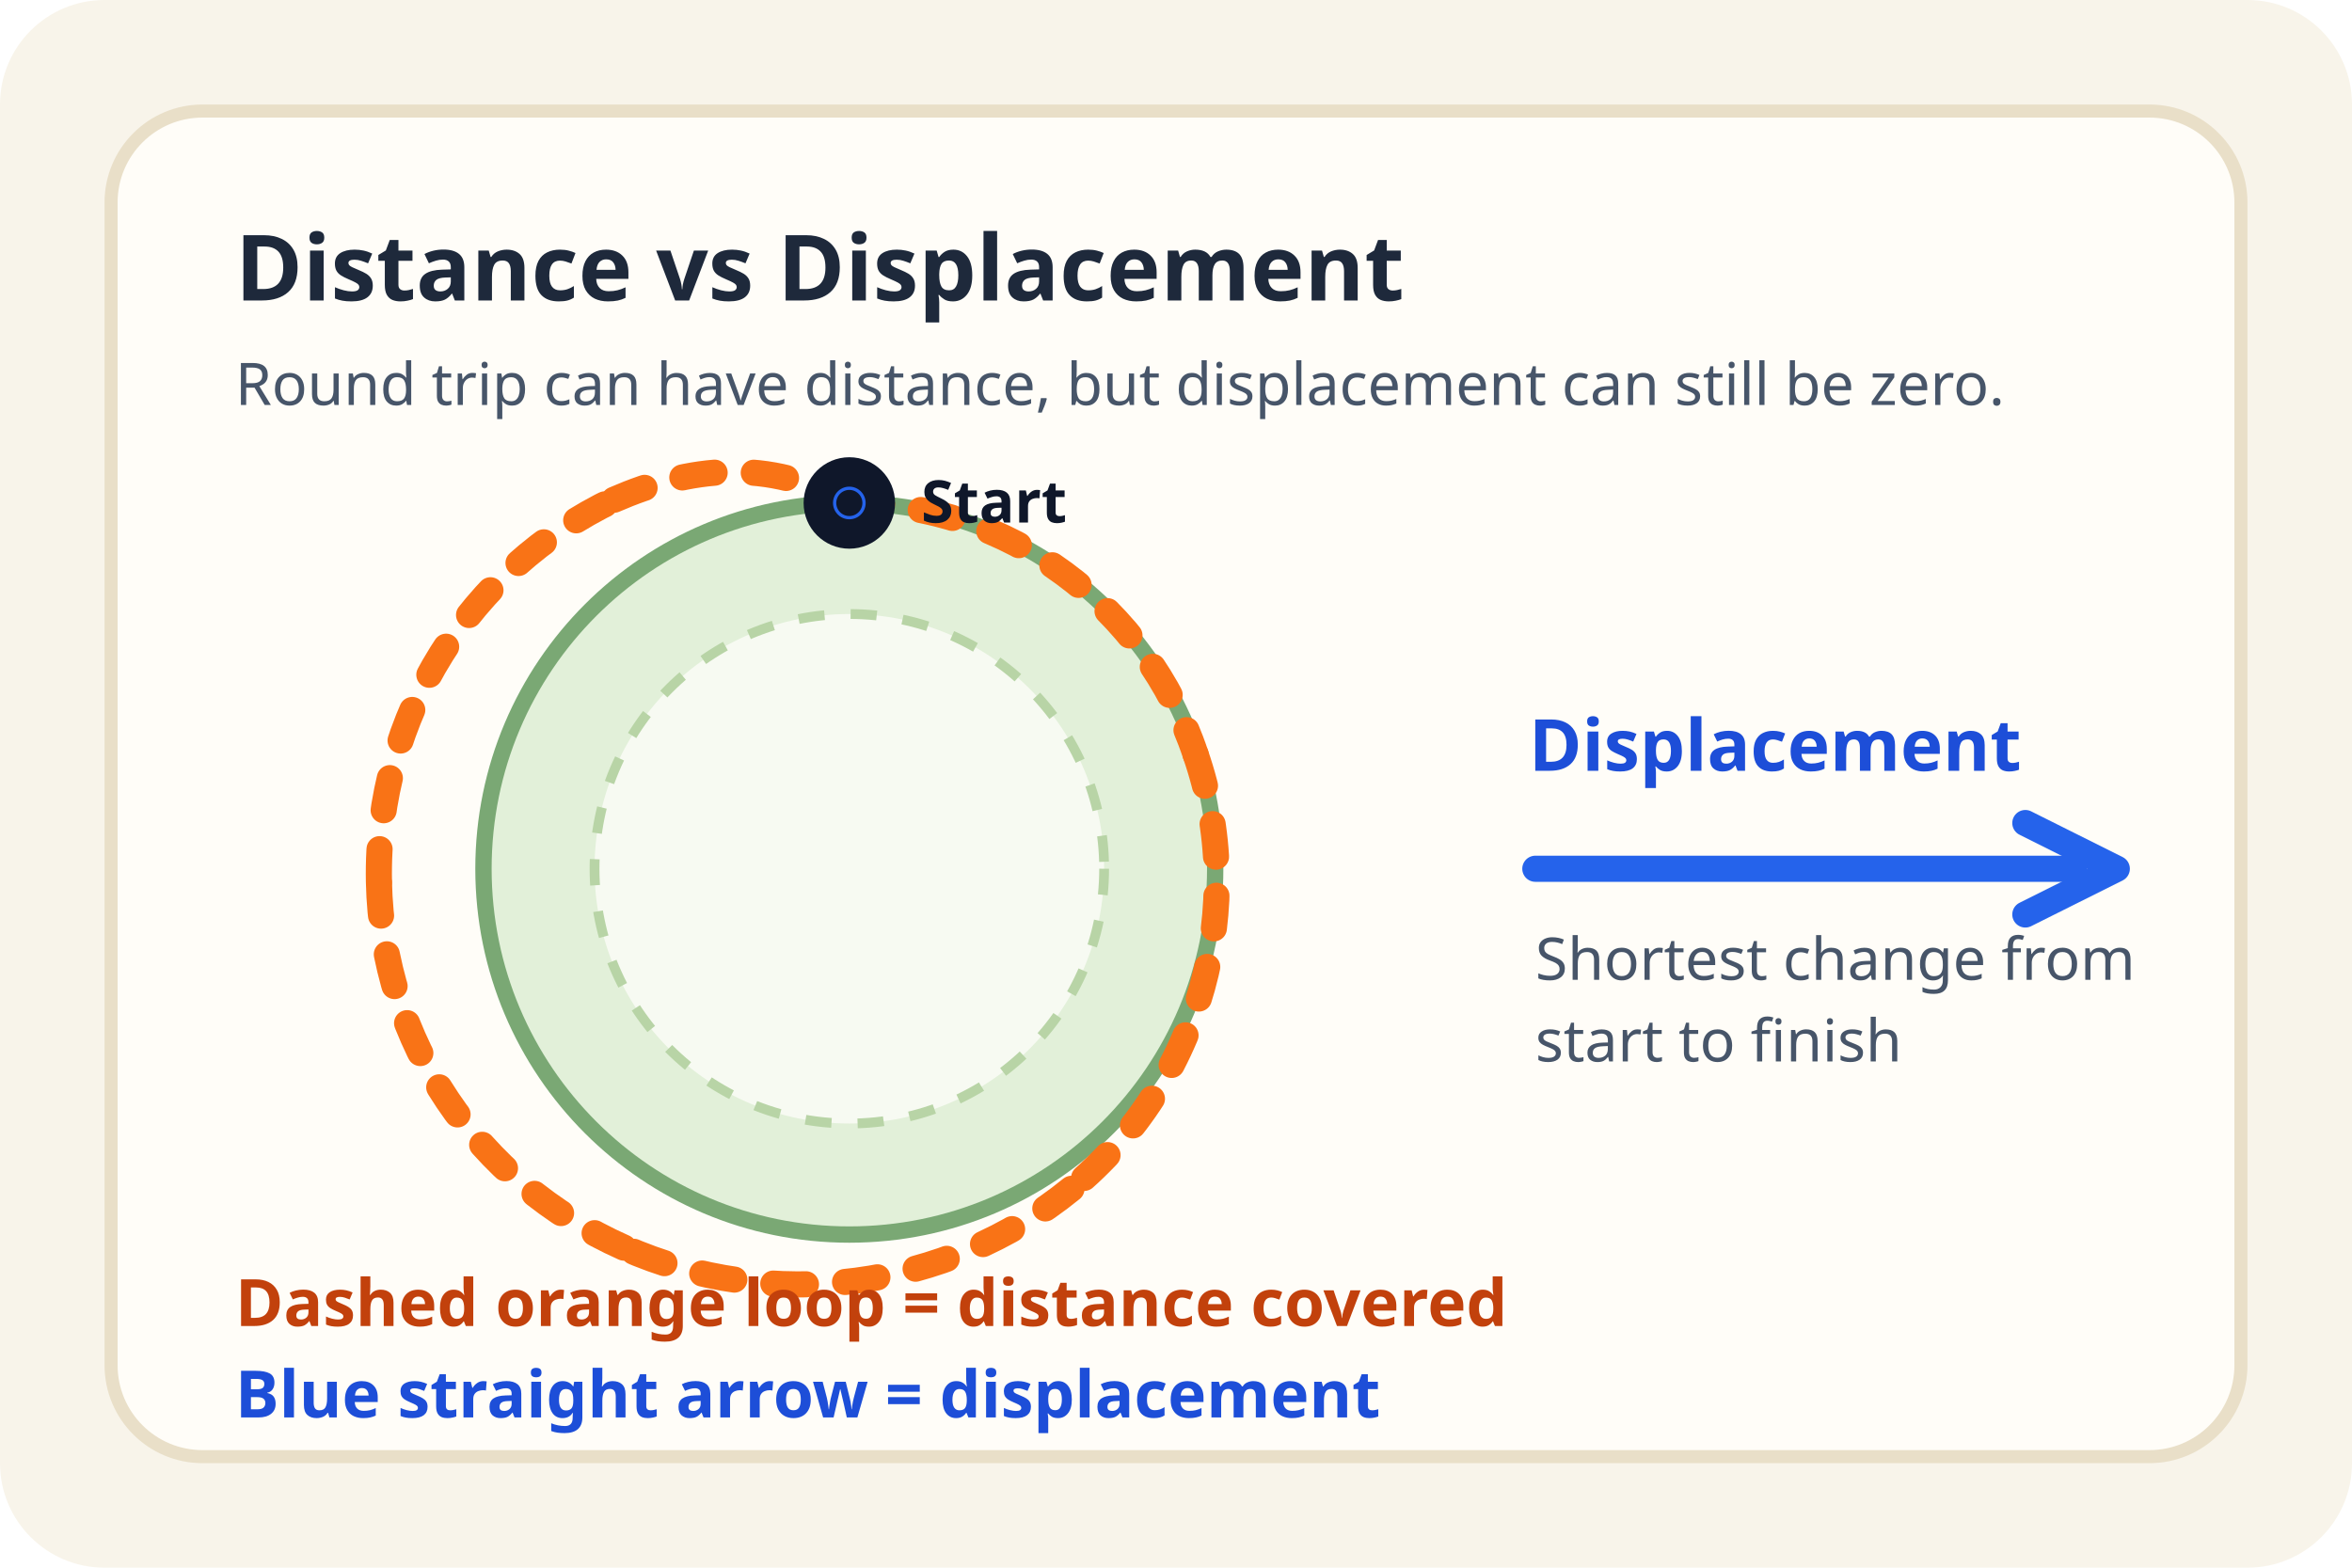
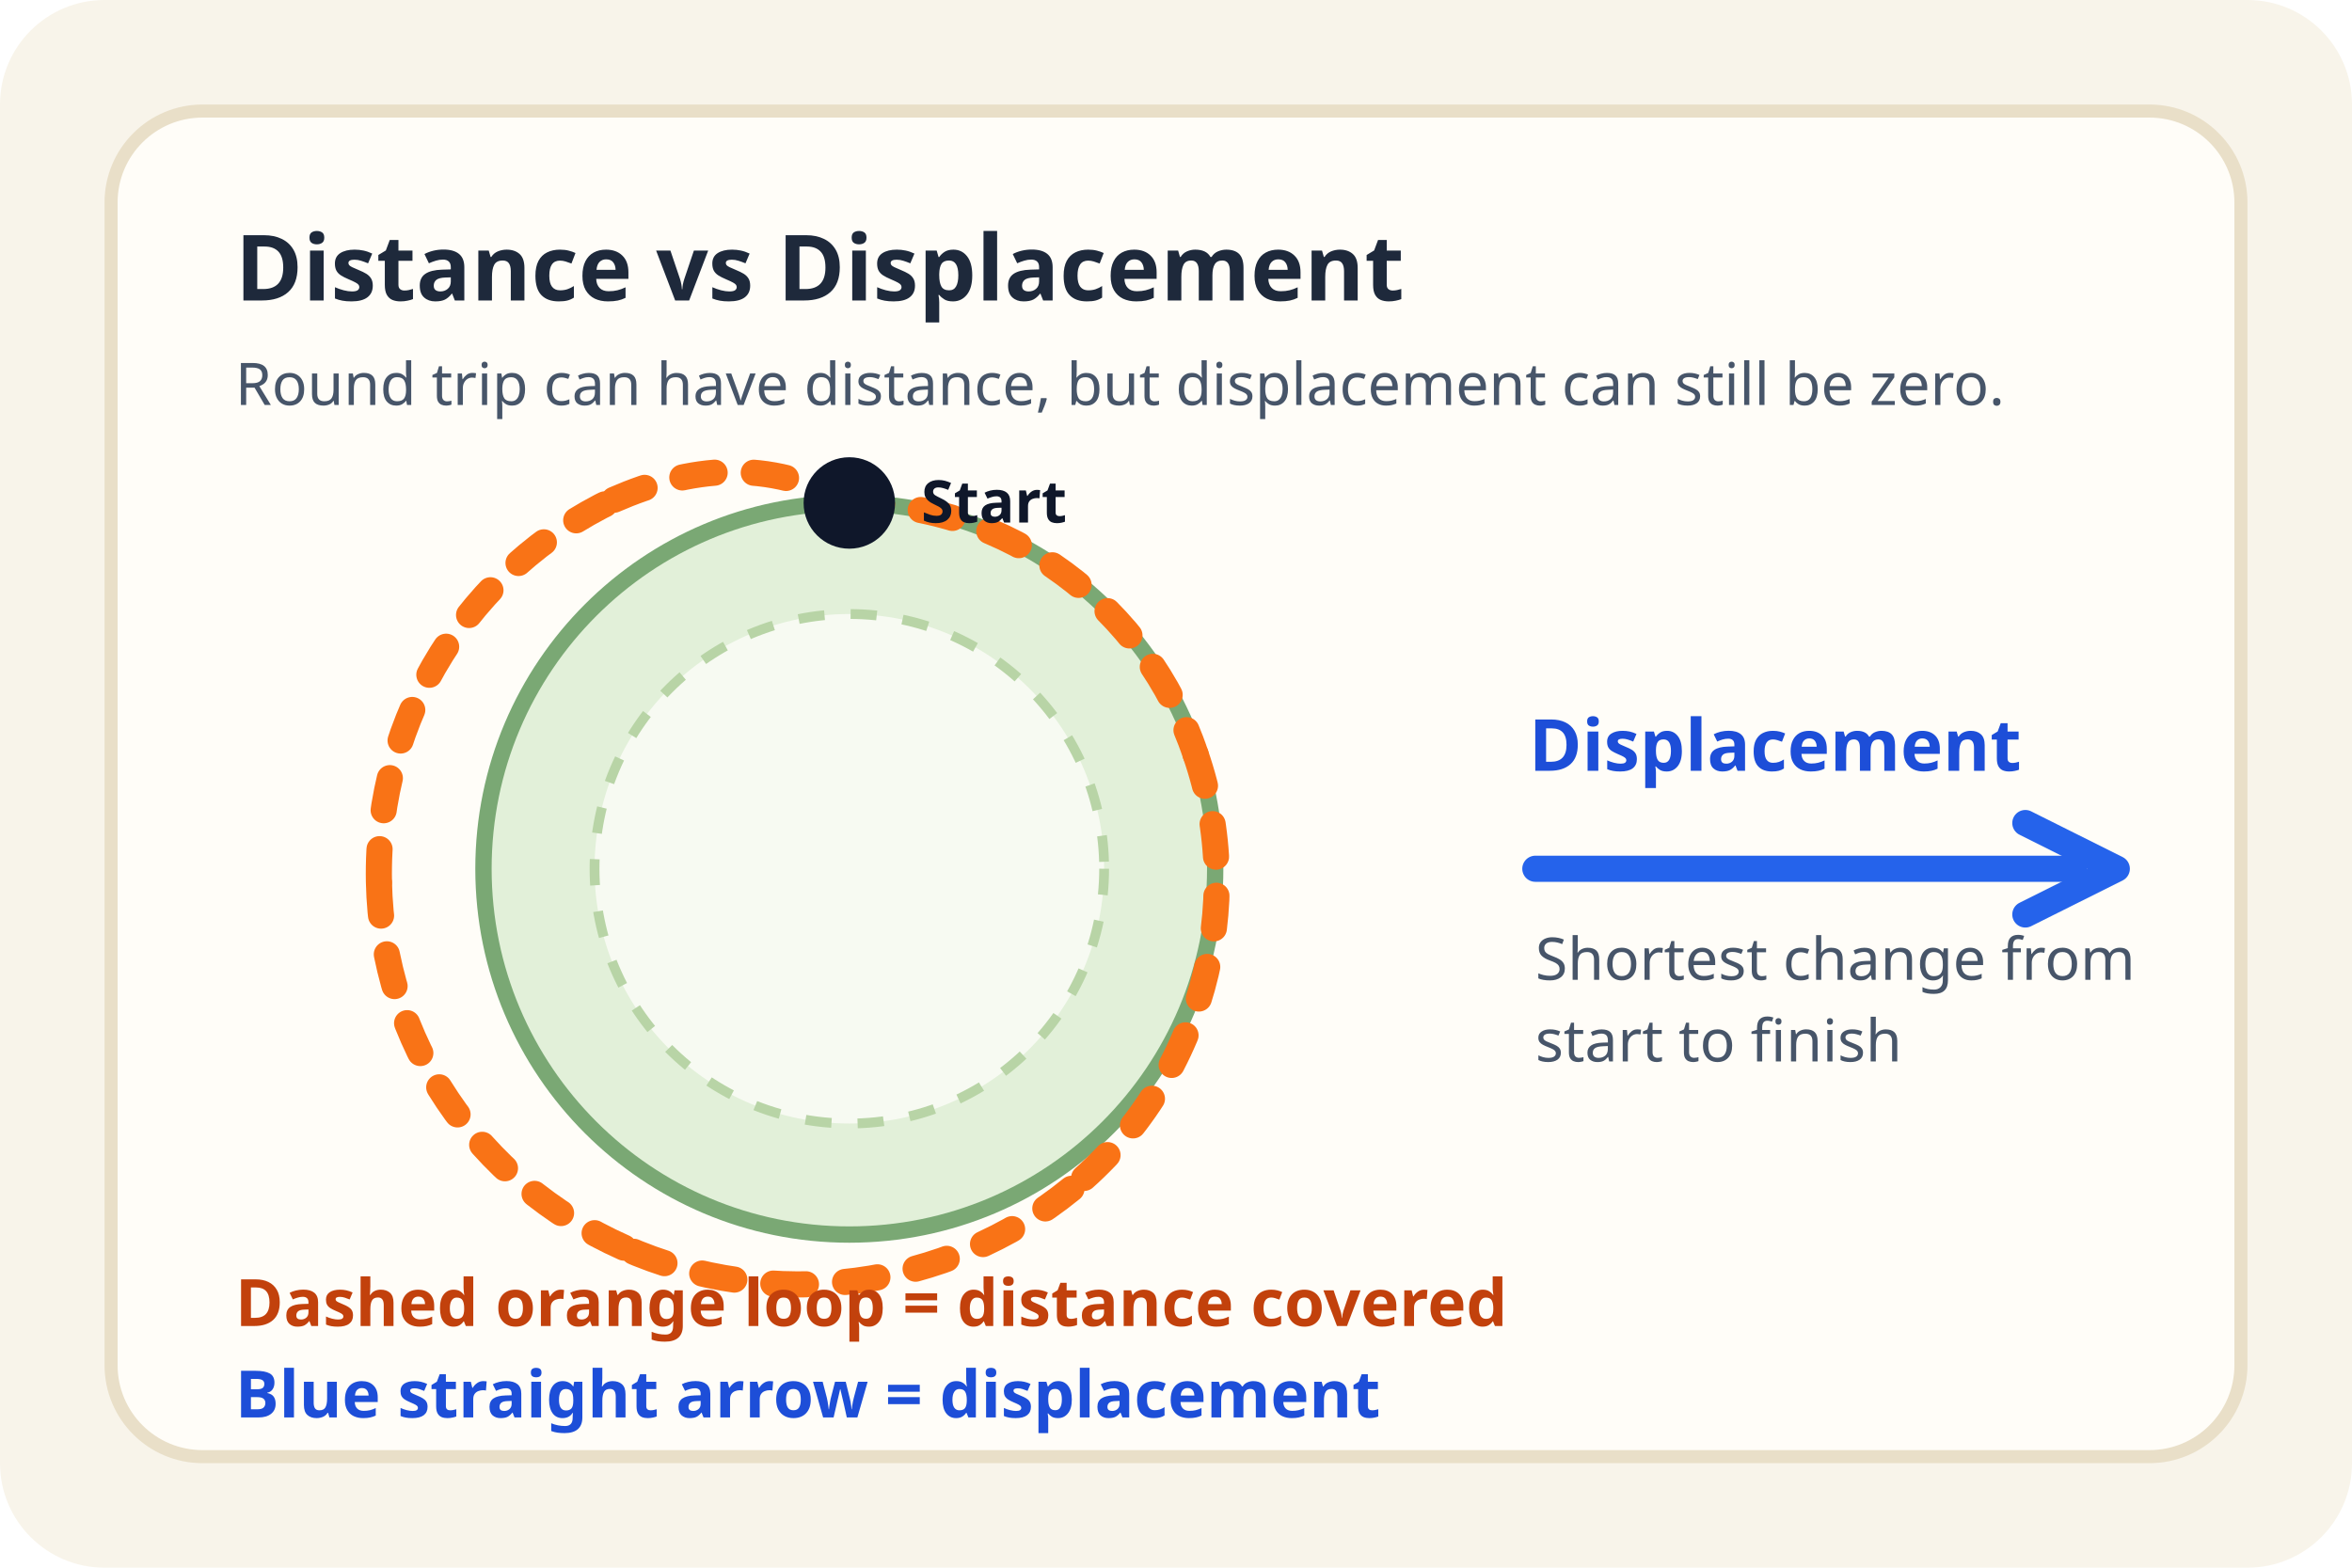
<svg xmlns="http://www.w3.org/2000/svg" width="720" height="480" viewBox="0 0 720 480" fill="none">
  <rect width="720" height="480" rx="32" fill="#F8F4EA" />
  <rect x="34" y="34" width="652" height="412" rx="28" fill="#FFFDF8" stroke="#E9DFC8" stroke-width="4" />
  <text x="72" y="92" fill="#1E293B" font-family="Verdana, sans-serif" font-size="28" font-weight="700">Distance vs Displacement</text>
  <text x="72" y="124" fill="#475569" font-family="Verdana, sans-serif" font-size="18">Round trip can have distance, but displacement can still be zero.</text>
  <circle cx="260" cy="266" r="112" fill="#E2F0D9" stroke="#7AA874" stroke-width="5" />
  <circle cx="260" cy="266" r="78" fill="#F7FAF2" stroke="#B8D4A6" stroke-width="3" stroke-dasharray="8 8" />
  <path d="M260 154C309 154 351 186 366 231" stroke="#F97316" stroke-width="8" stroke-linecap="round" stroke-dasharray="10 12" />
  <path d="M366 231C382 277 368 331 328 364" stroke="#F97316" stroke-width="8" stroke-linecap="round" stroke-dasharray="10 12" />
  <path d="M328 364C290 395 236 402 191 382" stroke="#F97316" stroke-width="8" stroke-linecap="round" stroke-dasharray="10 12" />
  <path d="M191 382C146 362 117 319 116 270" stroke="#F97316" stroke-width="8" stroke-linecap="round" stroke-dasharray="10 12" />
  <path d="M116 270C115 219 144 174 188 153" stroke="#F97316" stroke-width="8" stroke-linecap="round" stroke-dasharray="10 12" />
  <path d="M188 153C211 143 235 140 260 154" stroke="#F97316" stroke-width="8" stroke-linecap="round" stroke-dasharray="10 12" />
  <circle cx="260" cy="154" r="14" fill="#0F172A" />
  <text x="282" y="160" fill="#0F172A" font-family="Verdana, sans-serif" font-size="18" font-weight="700">Start</text>
-   <path d="M260 154L260 154" stroke="#2563EB" stroke-width="10" stroke-linecap="round" />
  <path d="M470 266H635" stroke="#2563EB" stroke-width="8" stroke-linecap="round" />
  <path d="M620 252L648 266L620 280" fill="none" stroke="#2563EB" stroke-width="8" stroke-linecap="round" stroke-linejoin="round" />
  <text x="468" y="236" fill="#1D4ED8" font-family="Verdana, sans-serif" font-size="22" font-weight="700">Displacement</text>
  <text x="470" y="300" fill="#475569" font-family="Verdana, sans-serif" font-size="18">Shortest change from</text>
  <text x="470" y="325" fill="#475569" font-family="Verdana, sans-serif" font-size="18">start to finish</text>
-   <path d="M260 154L260 154" stroke="#0F172A" stroke-width="8" stroke-linecap="round" />
  <text x="72" y="406" fill="#C2410C" font-family="Verdana, sans-serif" font-size="20" font-weight="700">Dashed orange loop = distance covered</text>
  <text x="72" y="434" fill="#1D4ED8" font-family="Verdana, sans-serif" font-size="20" font-weight="700">Blue straight arrow = displacement</text>
</svg>
